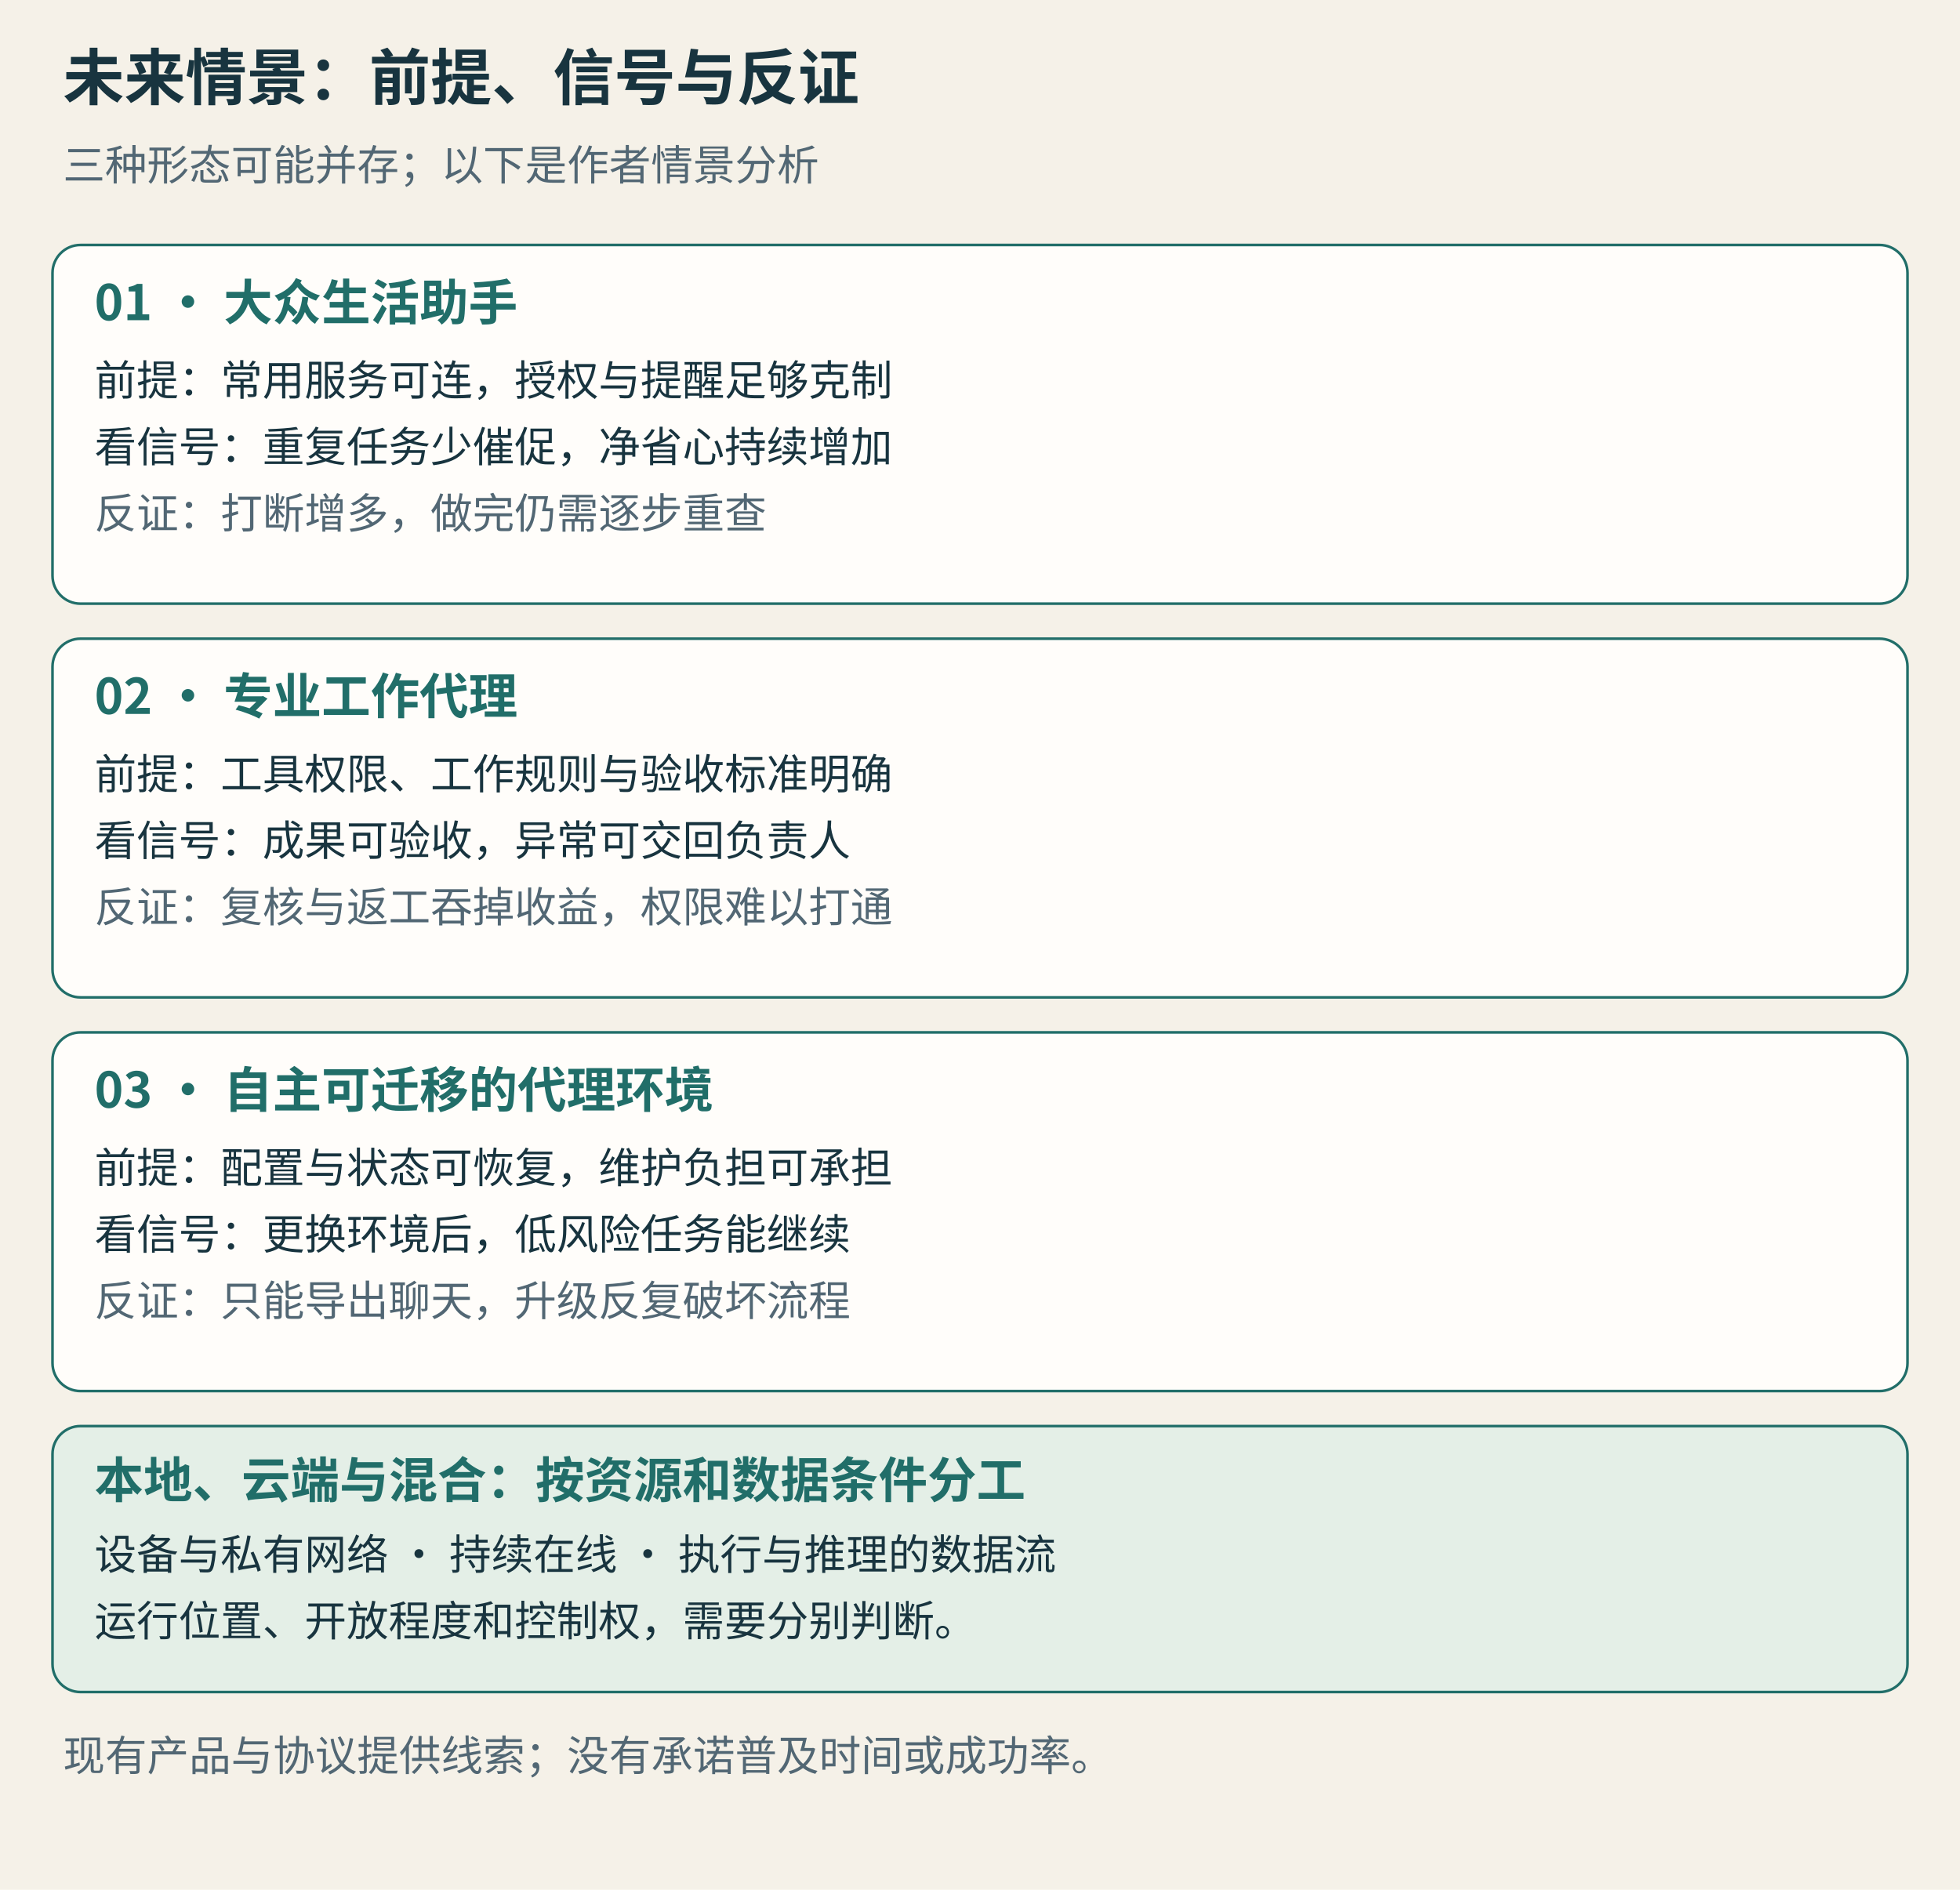
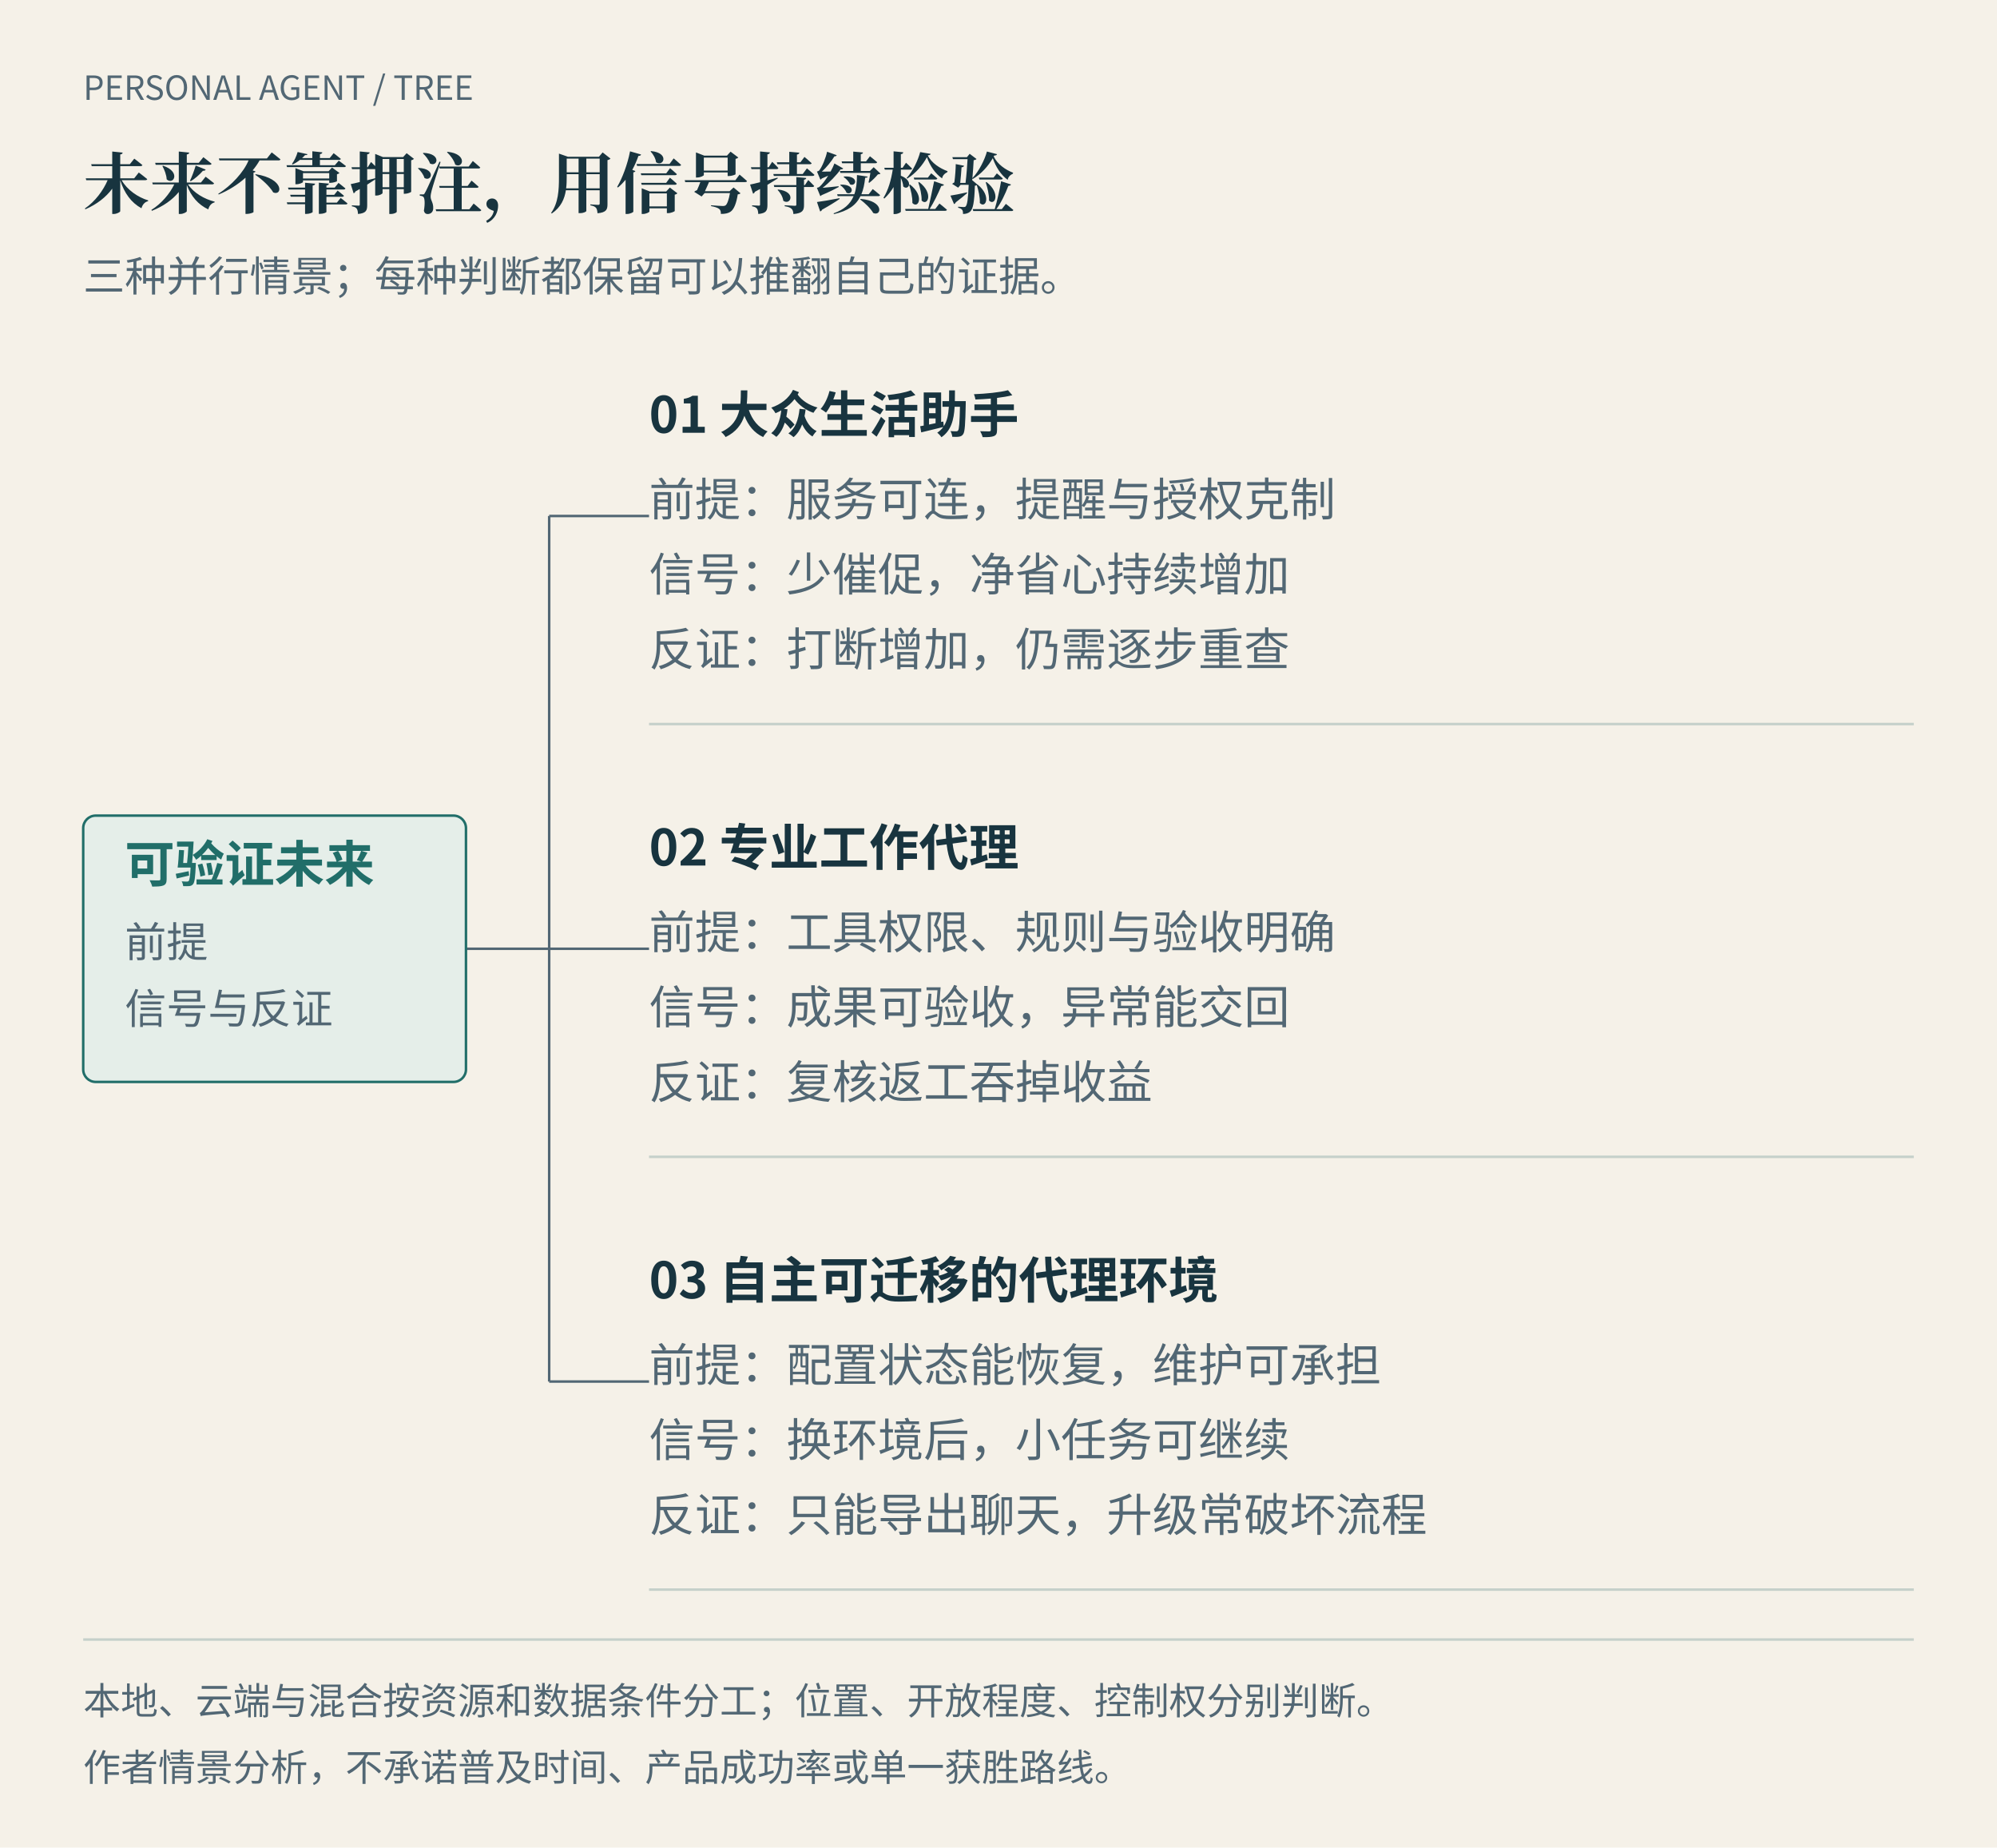
- <svg xmlns="http://www.w3.org/2000/svg" width="1120" height="1080" viewBox="0 0 1120 1080" role="img" aria-labelledby="title desc">
-   <rect width="1120" height="1080" fill="#F5F1E8" />
-   <g font-family="Noto Sans CJK SC, sans-serif" fill="#18343F">
-     <text x="36" y="57" font-size="35" font-weight="700" fill="#18343F">未来情景：前提、信号与反证</text>
-     <text x="36" y="103" font-size="24" font-weight="400" fill="#526774">三种形态可能并存；以下是作者情景分析</text>
-     <rect x="30" y="140" width="1060" height="205" rx="16" fill="#FFFDFA" stroke="#216E69" stroke-width="1.5" />
-     <text x="54" y="183" font-size="28" font-weight="700" fill="#216E69">01 · 大众生活助手</text>
-     <text x="54" y="226" font-size="24" font-weight="400" fill="#18343F">前提：常用服务可连，授权与提醒足够克制</text>
-     <text x="54" y="264" font-size="24" font-weight="400" fill="#18343F">看信号：重复任务少催促，净省心持续增加</text>
-     <text x="54" y="302" font-size="24" font-weight="400" fill="#526774">反证：打断增多，做完仍需逐步重查</text>
-     <rect x="30" y="365" width="1060" height="205" rx="16" fill="#FFFDFA" stroke="#216E69" stroke-width="1.5" />
-     <text x="54" y="408" font-size="28" font-weight="700" fill="#216E69">02 · 专业工作代理</text>
-     <text x="54" y="451" font-size="24" font-weight="400" fill="#18343F">前提：工具权限、工作规则与验收标准明确</text>
-     <text x="54" y="489" font-size="24" font-weight="400" fill="#18343F">看信号：成果可验收，异常可交回负责人</text>
-     <text x="54" y="527" font-size="24" font-weight="400" fill="#526774">反证：复核与返工吞掉收益，权限难以打通</text>
-     <rect x="30" y="590" width="1060" height="205" rx="16" fill="#FFFDFA" stroke="#216E69" stroke-width="1.5" />
-     <text x="54" y="633" font-size="28" font-weight="700" fill="#216E69">03 · 自主可迁移的代理环境</text>
-     <text x="54" y="676" font-size="24" font-weight="400" fill="#18343F">前提：配置与状态可恢复，维护负担可承担</text>
-     <text x="54" y="714" font-size="24" font-weight="400" fill="#18343F">看信号：更换环境后，低风险任务能继续</text>
-     <text x="54" y="752" font-size="24" font-weight="400" fill="#526774">反证：只能导出聊天，升级反复破坏流程</text>
-     <rect x="30" y="815" width="1060" height="152" rx="16" fill="#E4EFE7" stroke="#216E69" stroke-width="1.5" />
-     <text x="54" y="856" font-size="28" font-weight="700" fill="#216E69">本地、云端与混合：按资源和数据条件分工</text>
-     <text x="54" y="897" font-size="24" font-weight="400" fill="#18343F">设备与私有网络 · 持续在线 · 执行与推理的数据流</text>
-     <text x="54" y="935" font-size="24" font-weight="400" fill="#18343F">运行位置、开放程度和控制权，需要分别判断。</text>
-     <text x="36" y="1012" font-size="24" font-weight="400" fill="#526774">现有产品与协议提供线索；没有承诺普及时间或成功率。</text>
-   </g>
+ <svg xmlns="http://www.w3.org/2000/svg" width="960" height="888" viewBox="0 0 960 888" role="img" aria-labelledby="11-future-signals-title 11-future-signals-desc" id="d-11-future-signals-root">
+   <defs>
+     <style>#d-11-future-signals-root { color: #18343f; font-family: Noto Sans CJK SC, PingFang SC, Microsoft YaHei, sans-serif; }
+       #d-11-future-signals-root .diagram-container { width:100%;overflow-x:auto }
+       #d-11-future-signals-root .diagram-container { overflow:visible }</style>
+     <marker id="d-11-future-signals-11-future-signals-neutral" markerWidth="8" markerHeight="6" refX="8" refY="3" orient="auto" markerUnits="userSpaceOnUse">
+       <path d="M0 0 L8 3 L0 6 Z" fill="#526774" />
+     </marker>
+     <marker id="d-11-future-signals-11-future-signals-accent" markerWidth="8" markerHeight="6" refX="8" refY="3" orient="auto" markerUnits="userSpaceOnUse">
+       <path d="M0 0 L8 3 L0 6 Z" fill="#216e69" />
+     </marker>
+   </defs>
+   <rect x="0" y="0" width="960" height="888" rx="0" fill="#f5f1e8" stroke-width="1.2" />
+   <text x="40" y="48" fill="#526774" font-size="16" font-weight="400" font-family="Noto Sans CJK SC, PingFang SC, Microsoft YaHei, sans-serif" text-anchor="start">PERSONAL AGENT  /  TREE</text>
+   <text x="40" y="100" fill="#18343f" font-size="32" font-weight="600" font-family="Noto Serif CJK SC, Songti SC, serif" text-anchor="start">未来不靠押注，用信号持续检验</text>
+   <text x="40" y="140" fill="#526774" font-size="20" font-weight="400" font-family="Noto Sans CJK SC, PingFang SC, Microsoft YaHei, sans-serif" text-anchor="start">三种并行情景；每种判断都保留可以推翻自己的证据。</text>
+   <line x1="224" y1="456" x2="264" y2="456" stroke="#526774" stroke-width="1.2" />
+   <line x1="264" y1="248" x2="264" y2="664" stroke="#526774" stroke-width="1.2" />
+   <line x1="264" y1="248" x2="312" y2="248" stroke="#526774" stroke-width="1.2" />
+   <line x1="264" y1="456" x2="312" y2="456" stroke="#526774" stroke-width="1.2" />
+   <line x1="264" y1="664" x2="312" y2="664" stroke="#526774" stroke-width="1.2" />
+   <rect x="40" y="392" width="184" height="128" rx="6" fill="#e5eee9" stroke="#216e69" stroke-width="1.2" />
+   <text x="60" y="424" fill="#216e69" font-size="24" font-weight="600" font-family="Noto Sans CJK SC, PingFang SC, Microsoft YaHei, sans-serif" text-anchor="start">可验证未来</text>
+   <text x="60" y="460" fill="#526774" font-size="20" font-weight="400" font-family="Noto Sans CJK SC, PingFang SC, Microsoft YaHei, sans-serif" text-anchor="start">前提</text>
+   <text x="60" y="492" fill="#526774" font-size="20" font-weight="400" font-family="Noto Sans CJK SC, PingFang SC, Microsoft YaHei, sans-serif" text-anchor="start">信号与反证</text>
+   <text x="312" y="208" fill="#18343f" font-size="24" font-weight="600" font-family="Noto Sans CJK SC, PingFang SC, Microsoft YaHei, sans-serif" text-anchor="start">01  大众生活助手</text>
+   <text x="312" y="248" fill="#526774" font-size="22" font-weight="400" font-family="Noto Sans CJK SC, PingFang SC, Microsoft YaHei, sans-serif" text-anchor="start">前提：服务可连，提醒与授权克制</text>
+   <text x="312" y="284" fill="#526774" font-size="22" font-weight="400" font-family="Noto Sans CJK SC, PingFang SC, Microsoft YaHei, sans-serif" text-anchor="start">信号：少催促，净省心持续增加</text>
+   <text x="312" y="320" fill="#526774" font-size="22" font-weight="400" font-family="Noto Sans CJK SC, PingFang SC, Microsoft YaHei, sans-serif" text-anchor="start">反证：打断增加，仍需逐步重查</text>
+   <line x1="312" y1="348" x2="920" y2="348" stroke="#c5d0ca" stroke-width="1.2" />
+   <text x="312" y="416" fill="#18343f" font-size="24" font-weight="600" font-family="Noto Sans CJK SC, PingFang SC, Microsoft YaHei, sans-serif" text-anchor="start">02  专业工作代理</text>
+   <text x="312" y="456" fill="#526774" font-size="22" font-weight="400" font-family="Noto Sans CJK SC, PingFang SC, Microsoft YaHei, sans-serif" text-anchor="start">前提：工具权限、规则与验收明确</text>
+   <text x="312" y="492" fill="#526774" font-size="22" font-weight="400" font-family="Noto Sans CJK SC, PingFang SC, Microsoft YaHei, sans-serif" text-anchor="start">信号：成果可验收，异常能交回</text>
+   <text x="312" y="528" fill="#526774" font-size="22" font-weight="400" font-family="Noto Sans CJK SC, PingFang SC, Microsoft YaHei, sans-serif" text-anchor="start">反证：复核返工吞掉收益</text>
+   <line x1="312" y1="556" x2="920" y2="556" stroke="#c5d0ca" stroke-width="1.2" />
+   <text x="312" y="624" fill="#18343f" font-size="24" font-weight="600" font-family="Noto Sans CJK SC, PingFang SC, Microsoft YaHei, sans-serif" text-anchor="start">03  自主可迁移的代理环境</text>
+   <text x="312" y="664" fill="#526774" font-size="22" font-weight="400" font-family="Noto Sans CJK SC, PingFang SC, Microsoft YaHei, sans-serif" text-anchor="start">前提：配置状态能恢复，维护可承担</text>
+   <text x="312" y="700" fill="#526774" font-size="22" font-weight="400" font-family="Noto Sans CJK SC, PingFang SC, Microsoft YaHei, sans-serif" text-anchor="start">信号：换环境后，小任务可继续</text>
+   <text x="312" y="736" fill="#526774" font-size="22" font-weight="400" font-family="Noto Sans CJK SC, PingFang SC, Microsoft YaHei, sans-serif" text-anchor="start">反证：只能导出聊天，升级常破坏流程</text>
+   <line x1="312" y1="764" x2="920" y2="764" stroke="#c5d0ca" stroke-width="1.2" />
+   <line x1="40" y1="788" x2="920" y2="788" stroke="#c5d0ca" stroke-width="1.2" />
+   <text x="40" y="824" fill="#526774" font-size="18" font-weight="400" font-family="Noto Sans CJK SC, PingFang SC, Microsoft YaHei, sans-serif" text-anchor="start">本地、云端与混合按资源和数据条件分工；位置、开放程度、控制权分别判断。</text>
+   <text x="40" y="856" fill="#526774" font-size="18" font-weight="400" font-family="Noto Sans CJK SC, PingFang SC, Microsoft YaHei, sans-serif" text-anchor="start">作者情景分析，不承诺普及时间、产品成功率或单一获胜路线。</text>
</svg>
